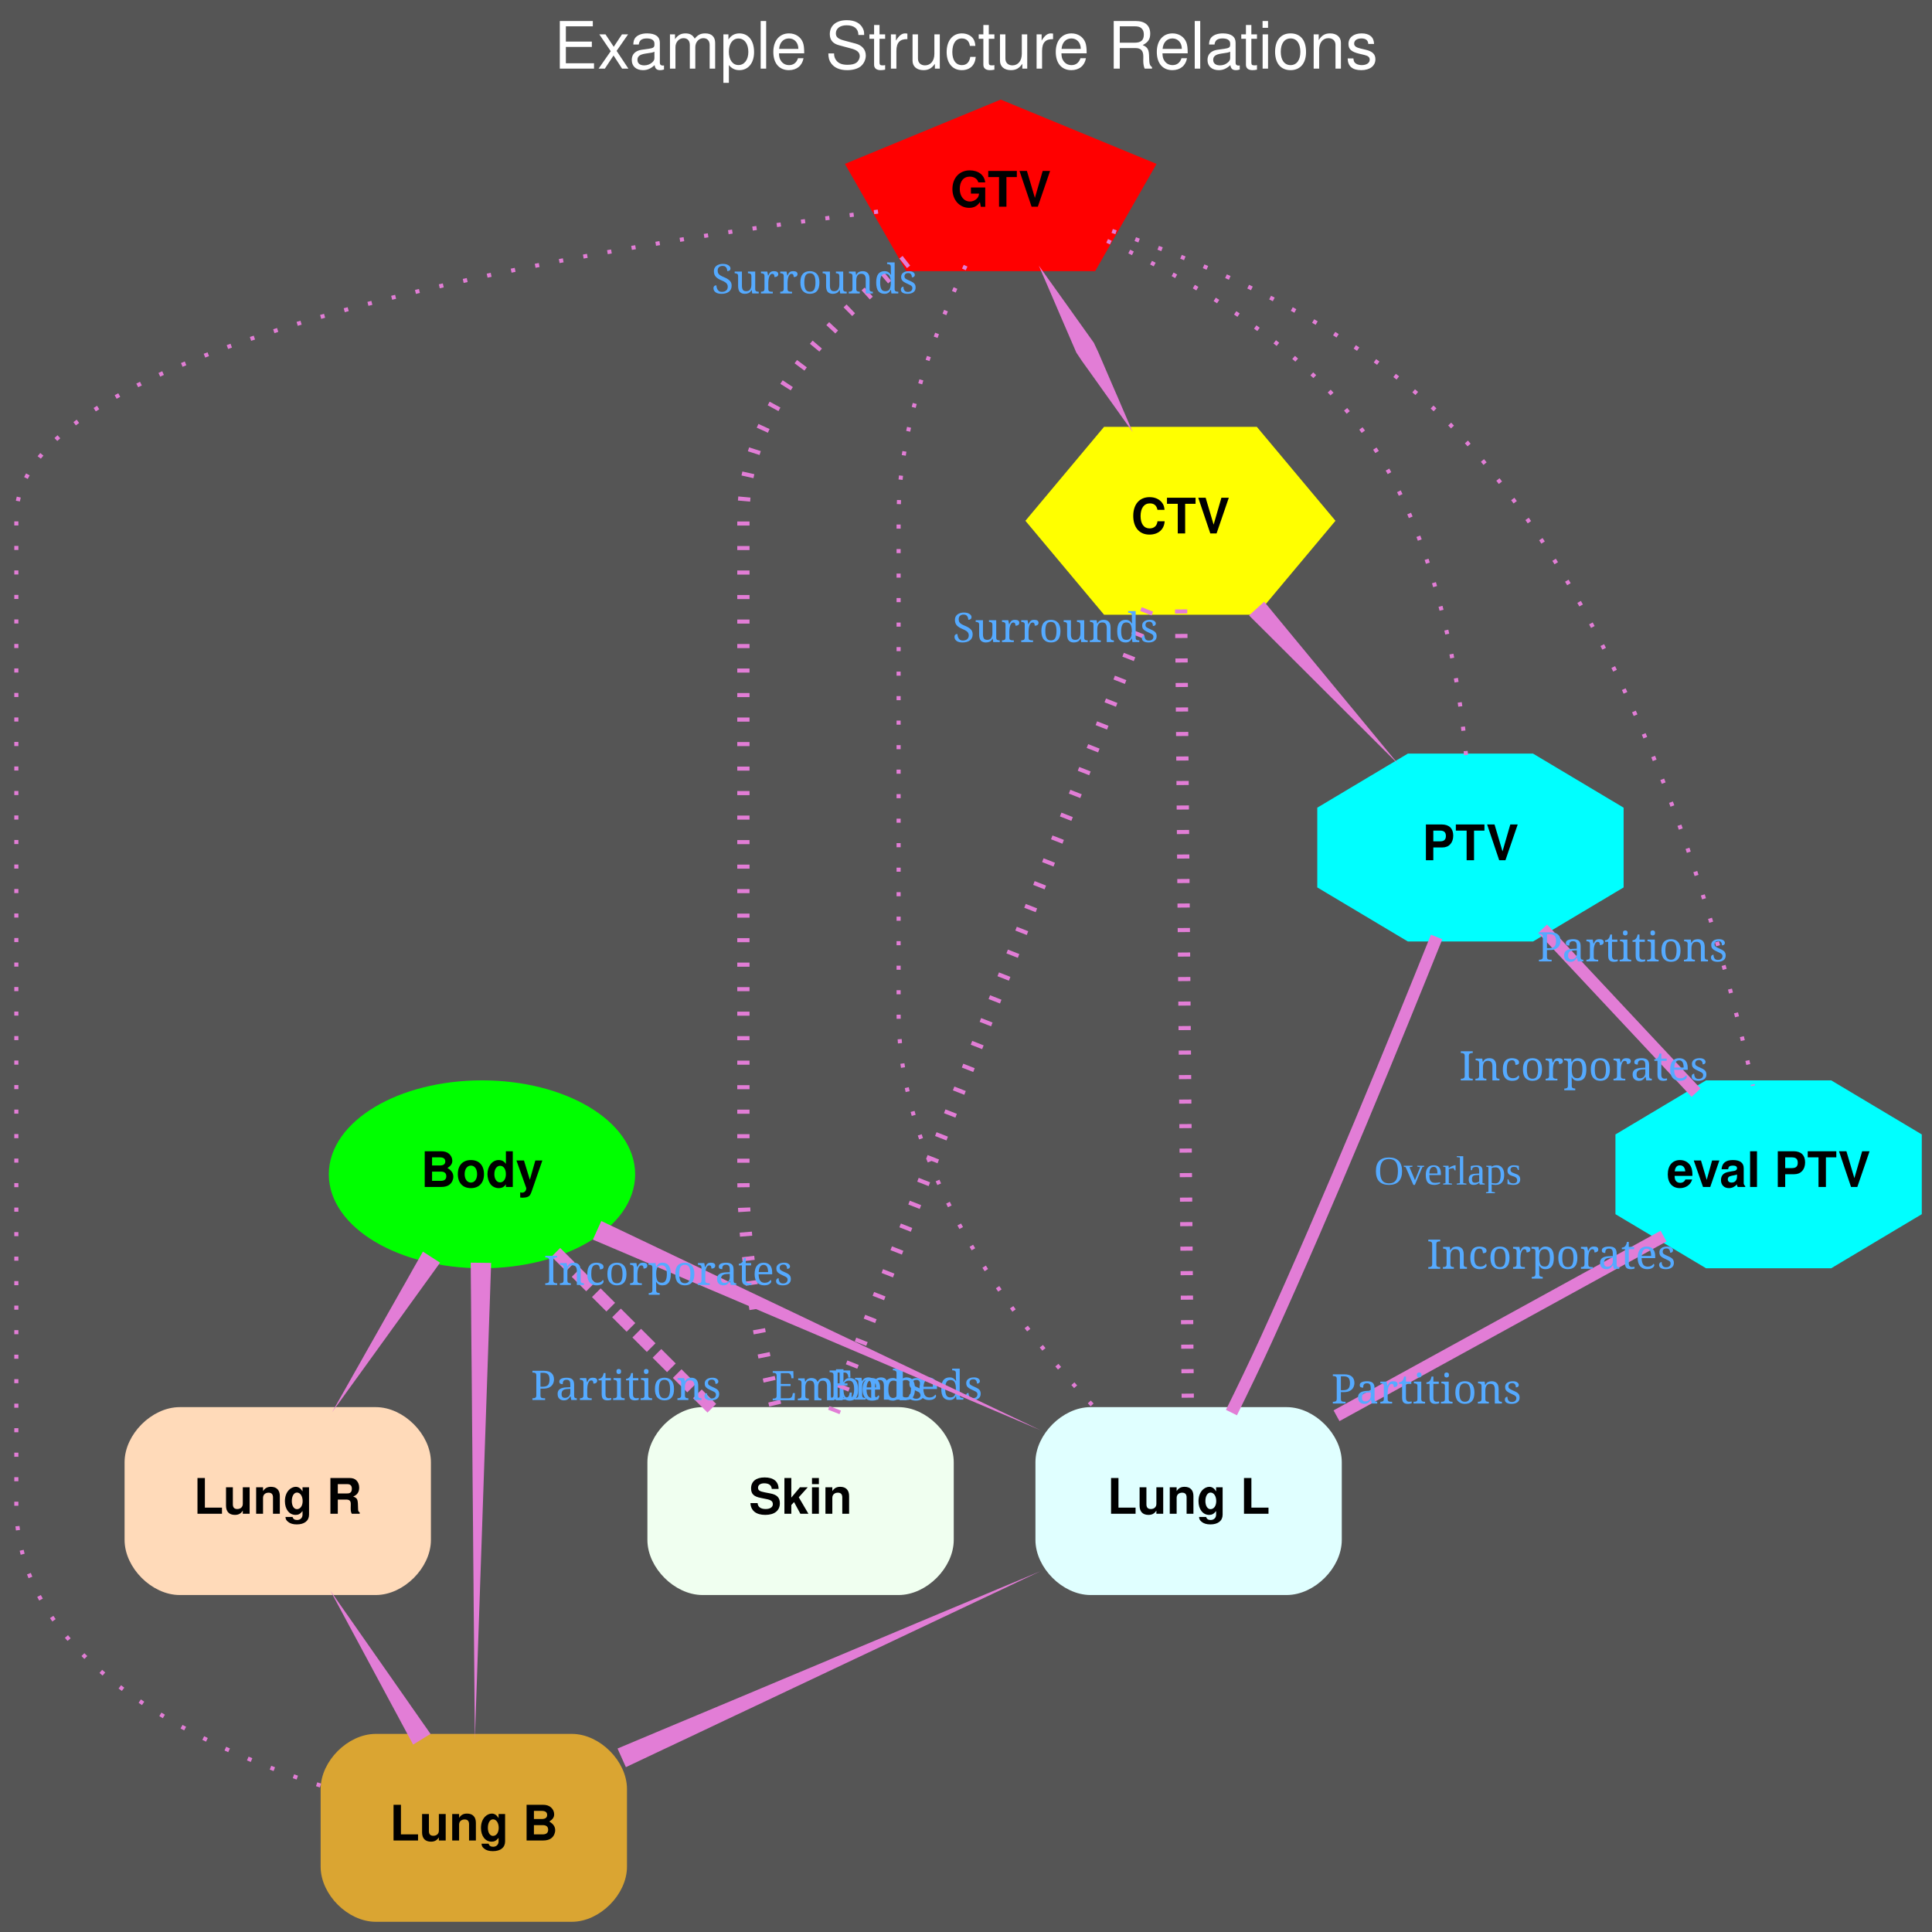
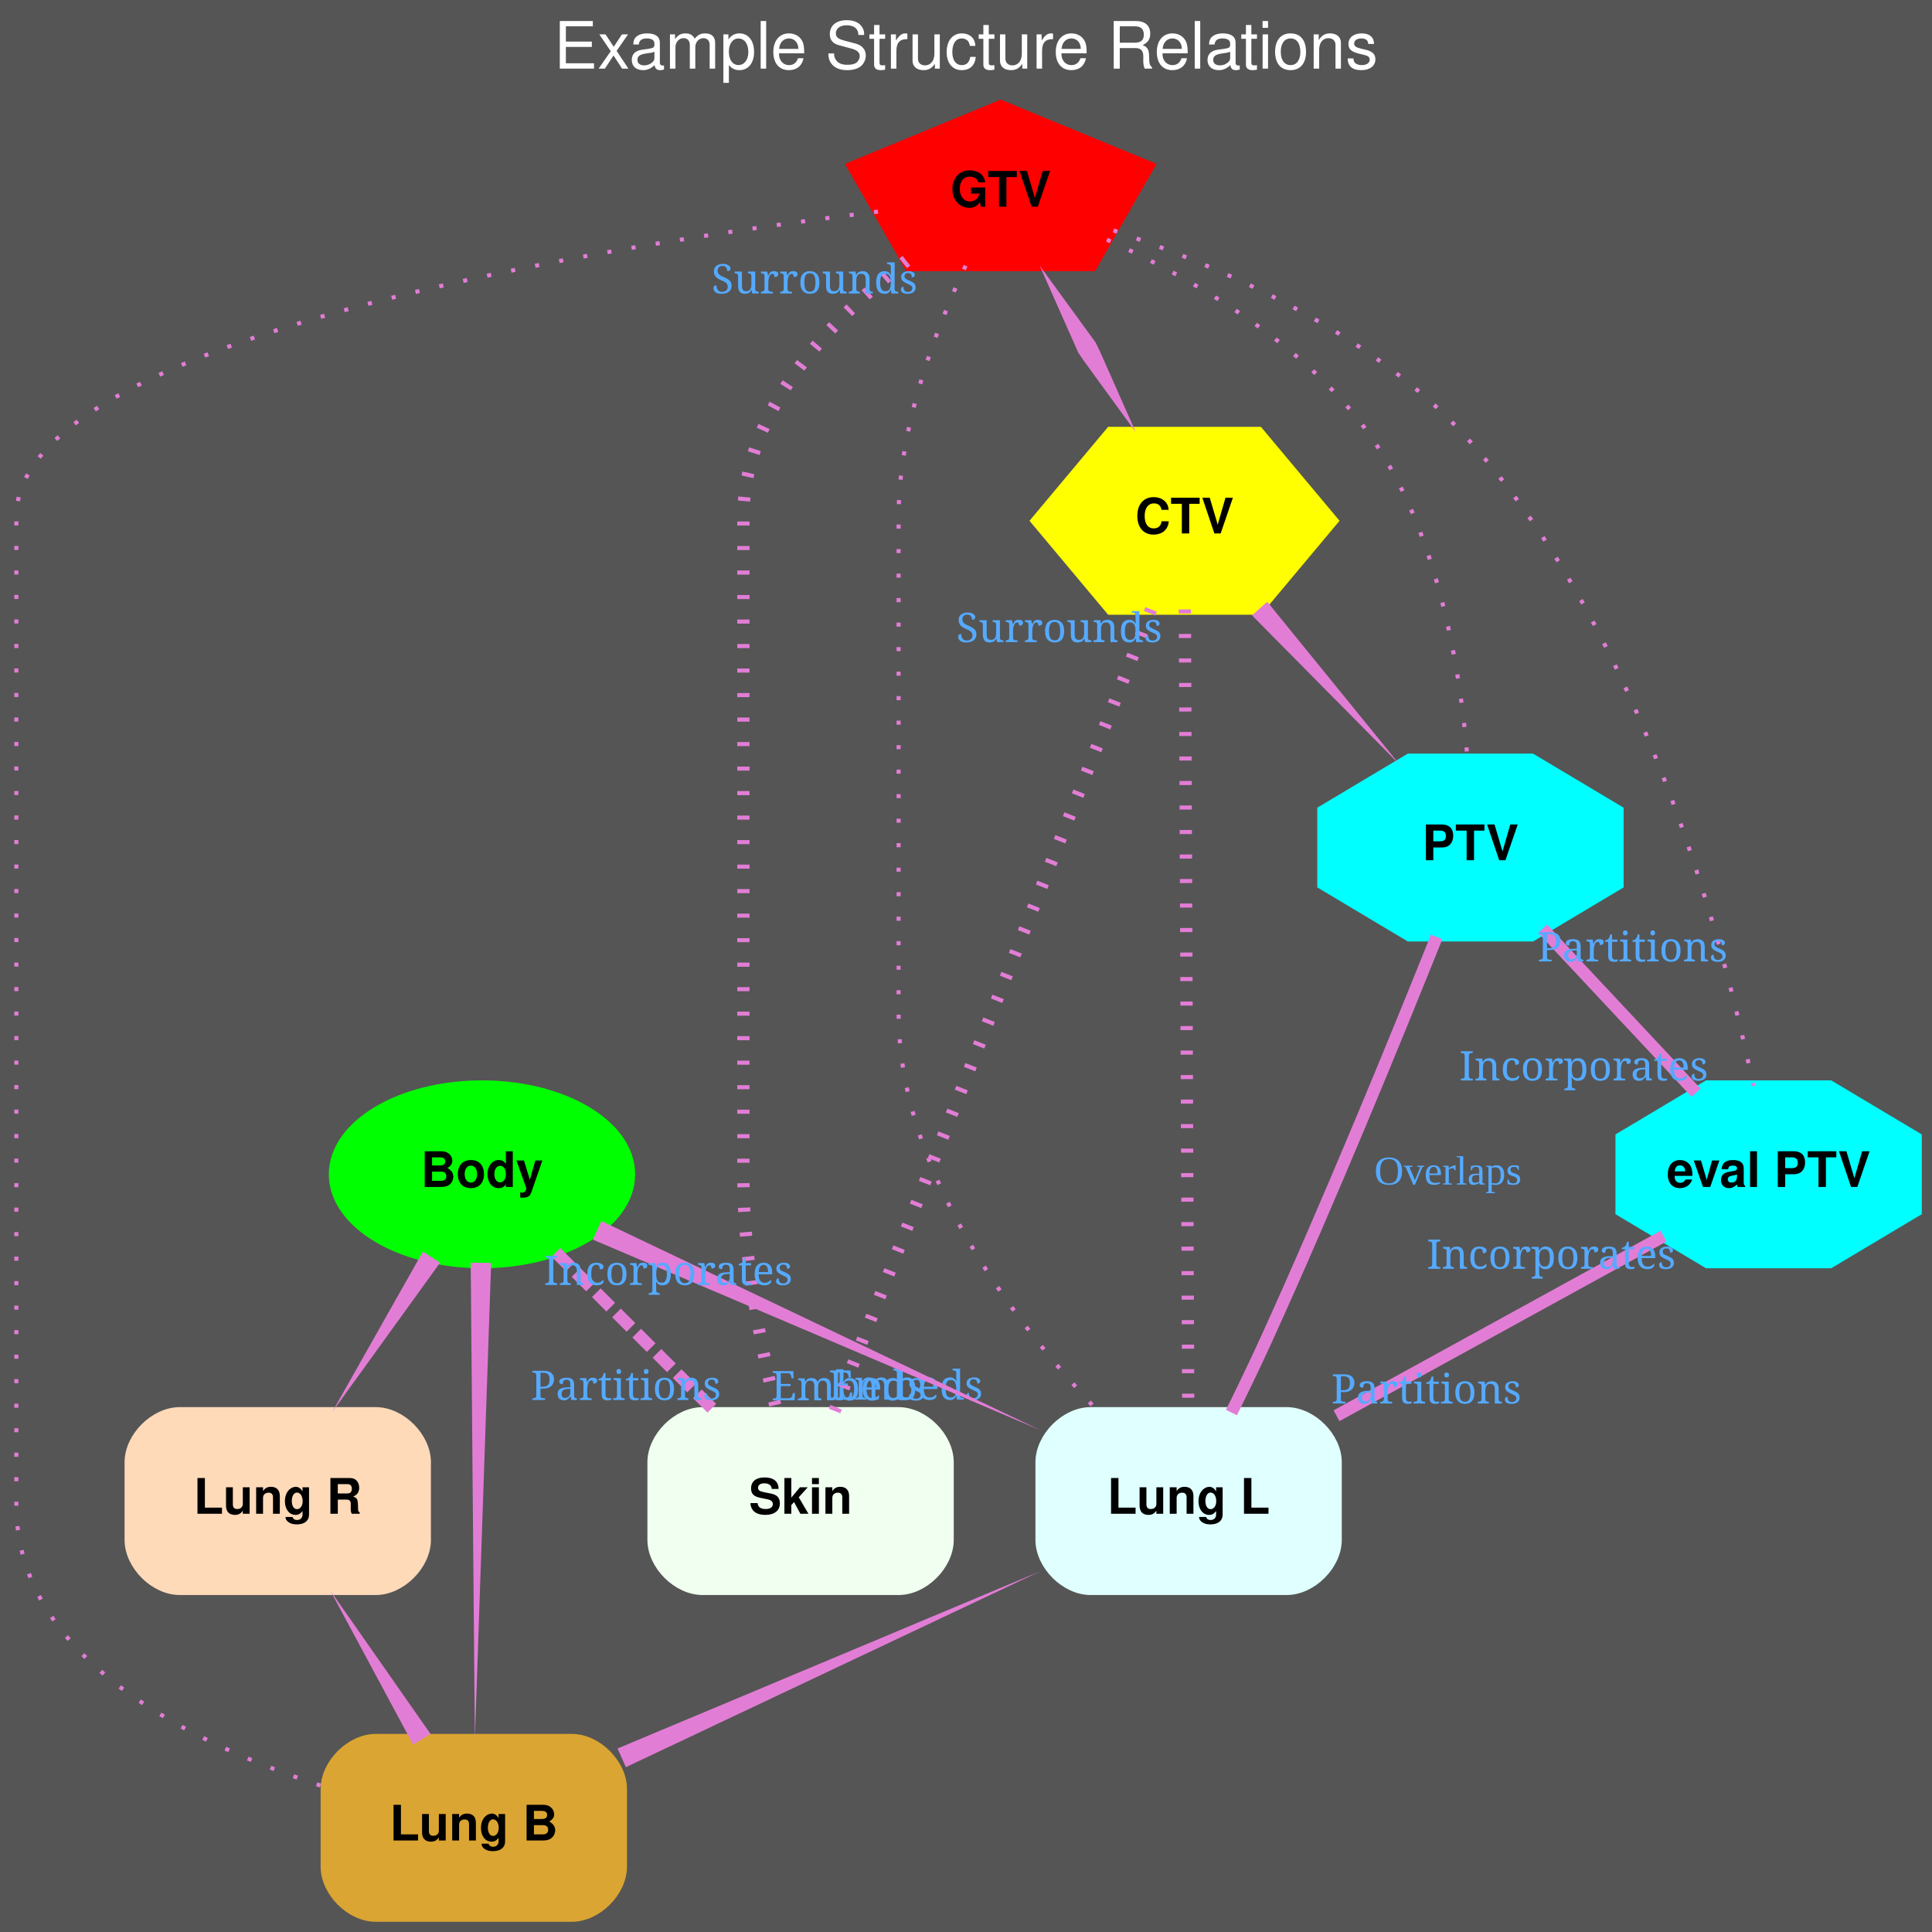
<svg xmlns="http://www.w3.org/2000/svg" xmlns:xlink="http://www.w3.org/1999/xlink" width="473pt" height="473pt" viewBox="0.00 0.00 473.00 473.00">
  <g id="graph0" class="graph" transform="scale(1 1) rotate(0) translate(4 469)">
    <polygon fill="#555555" stroke="transparent" points="-4,4 -4,-469 469,-469 469,4 -4,4" />
    <text text-anchor="middle" x="232.5" y="-452.2" font-family="Helvetica,Arial,sans-serif" font-size="16.00" fill="white">Example Structure Relations</text>
-     <g id="node1" class="node Target">
+     <g id="node1" class="node OAR">
      <g id="a_node1">
+         <a xlink:title="ID: Lung_L&#13;ROI: 26&#13;Name: Left Lung&#13;VolumeType: Organ&#13;DicomType: ORGAN&#13;Code: 7310&#13;Label: Left lung&#13;Scheme: FMA&#13;Volume: 1,776.0&#13;Eq &#13;Sp Diam: 15.0&#13;&#13;Length: 24.2&#13;Range: (5.8, -18.4)">
+           <path fill="#e0ffff" stroke="#e0ffff" stroke-width="3" d="M311,-123C311,-123 263,-123 263,-123 257,-123 251,-117 251,-111 251,-111 251,-92 251,-92 251,-86 257,-80 263,-80 263,-80 311,-80 311,-80 317,-80 323,-86 323,-92 323,-92 323,-111 323,-111 323,-117 317,-123 311,-123" />
+           <text text-anchor="middle" x="287" y="-98.4" font-family="Helvetica,sans-Serif" font-weight="bold" font-size="12.00">Lung L</text>
+         </a>
+       </g>
+     </g>
+     <g id="node3" class="node OAR">
+       <g id="a_node3">
+         <a xlink:title="ID: Lung_B&#13;ROI: 25&#13;Name: Both Lungs&#13;VolumeType: Organ&#13;DicomType: ORGAN&#13;Code: 68877&#13;Label: Pair of lungs&#13;Scheme: FMA&#13;Volume: 4,332.7&#13;&#13;Eq Sp Diam: 20.2&#13;&#13;Length: 25.0&#13;Range: (6.6, -18.4)">
+           <path fill="#daa532" stroke="#daa532" stroke-width="3" d="M136,-43C136,-43 88,-43 88,-43 82,-43 76,-37 76,-31 76,-31 76,-12 76,-12 76,-6 82,0 88,0 88,0 136,0 136,0 142,0 148,-6 148,-12 148,-12 148,-31 148,-31 148,-37 142,-43 136,-43" />
+           <text text-anchor="middle" x="112" y="-18.4" font-family="Helvetica,sans-Serif" font-weight="bold" font-size="12.00">Lung B</text>
+         </a>
+       </g>
+     </g>
+     <g id="edge17" class="edge Contain">
+       <polygon fill="#e27dd6" stroke="transparent" stroke-width="5" points="250.74,-84.34 246.19,-82.19 241.48,-79.96 236.61,-77.66 231.62,-75.3 226.52,-72.89 221.32,-70.43 216.05,-67.94 210.73,-65.42 205.36,-62.89 199.98,-60.35 194.6,-57.8 189.24,-55.27 183.92,-52.75 178.65,-50.26 173.45,-47.81 168.35,-45.39 163.36,-43.03 158.49,-40.74 153.78,-38.51 149.23,-36.36 147.19,-40.92 151.83,-42.87 156.64,-44.89 161.6,-46.97 166.7,-49.1 171.9,-51.28 177.2,-53.5 182.58,-55.76 188.01,-58.04 193.48,-60.33 198.97,-62.63 204.45,-64.93 209.92,-67.22 215.36,-69.5 220.73,-71.76 226.03,-73.98 231.24,-76.16 236.33,-78.3 241.29,-80.38 246.1,-82.39 250.74,-84.34 250.74,-84.34" />
+     </g>
+     <g id="node2" class="node OAR">
+       <g id="a_node2">
+         <a xlink:title="ID: Lung_R&#13;ROI: 27&#13;Name: Right Lung&#13;VolumeType: Organ&#13;DicomType: ORGAN&#13;Code: 7309&#13;Label: Right lung&#13;Scheme: FMA&#13;Volume: 2,556.7&#13;&#13;Eq Sp Diam: 17.0&#13;&#13;Length: 23.8&#13;Range: (6.6, -17.2)">
+           <path fill="#ffdab9" stroke="#ffdab9" stroke-width="3" d="M88,-123C88,-123 40,-123 40,-123 34,-123 28,-117 28,-111 28,-111 28,-92 28,-92 28,-86 34,-80 40,-80 40,-80 88,-80 88,-80 94,-80 100,-86 100,-92 100,-92 100,-111 100,-111 100,-117 94,-123 88,-123" />
+           <text text-anchor="middle" x="64" y="-98.4" font-family="Helvetica,sans-Serif" font-weight="bold" font-size="12.00">Lung R</text>
+         </a>
+       </g>
+     </g>
+     <g id="edge18" class="edge Contain">
+       <polygon fill="#e27dd6" stroke="transparent" stroke-width="5" points="76.86,-79.6 78.02,-77.95 79.19,-76.26 80.39,-74.55 81.61,-72.81 82.84,-71.05 84.08,-69.27 85.34,-67.47 86.6,-65.67 87.87,-63.85 89.14,-62.04 90.41,-60.22 91.68,-58.41 92.94,-56.6 94.19,-54.81 95.44,-53.03 96.66,-51.27 97.88,-49.53 99.07,-47.82 100.25,-46.15 101.4,-44.5 97.14,-41.88 96.19,-43.65 95.22,-45.45 94.23,-47.29 93.23,-49.16 92.21,-51.05 91.18,-52.96 90.15,-54.88 89.11,-56.82 88.06,-58.77 87.01,-60.73 85.96,-62.68 84.91,-64.63 83.87,-66.57 82.83,-68.5 81.8,-70.41 80.78,-72.31 79.78,-74.17 78.79,-76.02 77.82,-77.82 76.86,-79.6 76.86,-79.6" />
+     </g>
+     <g id="node4" class="node OAR">
+       <g id="a_node4">
+         <a xlink:title="ID: Skin&#13;&#13;Name: Skin&#13;VolumeType: Organ&#13;DicomType: Organ&#13;Code: 7163&#13;Label: Skin&#13;Scheme: FMA&#13;Volume: 1,072.3&#13;&#13;&#13;Length: 33.8&#13;Range: (&#13;10.6, -23.2)">
+           <path fill="#f0fff0" stroke="#f0fff0" stroke-width="3" d="M216,-123C216,-123 168,-123 168,-123 162,-123 156,-117 156,-111 156,-111 156,-92 156,-92 156,-86 162,-80 168,-80 168,-80 216,-80 216,-80 222,-80 228,-86 228,-92 228,-92 228,-111 228,-111 228,-117 222,-123 216,-123" />
+           <text text-anchor="middle" x="192" y="-98.4" font-family="Helvetica,sans-Serif" font-weight="bold" font-size="12.00">Skin</text>
+         </a>
+       </g>
+     </g>
+     <g id="node5" class="node Target">
+       <g id="a_node5">
        <a xlink:title="ID: GTV&#13;ROI: 38&#13;&#13;VolumeType: GTV&#13;DicomType: GTV&#13;Code: GTVp&#13;Label: Primary Gross Tumor Volume&#13;Scheme: 99VMS_STRUCTCODE&#13;Volume: 8.0&#13;&#13;Eq Sp Diam: 2.5&#13;Length: 2.6&#13;Range: (-0.4, -3.0)">
          <polygon fill="#ff0000" stroke="#ff0000" stroke-width="3" points="277,-428.14 241,-443 205,-428.14 218.75,-404.11 263.25,-404.11 277,-428.14" />
          <text text-anchor="middle" x="241" y="-418.4" font-family="Helvetica,sans-Serif" font-weight="bold" font-size="12.00">GTV</text>
        </a>
      </g>
    </g>
-     <g id="node2" class="node Target">
-       <g id="a_node2">
+     <g id="edge8" class="edge Contain">
+       <path fill="none" stroke="#e27dd6" stroke-dasharray="1,5" d="M232.4,-403.95C225.16,-388.49 216,-364.54 216,-342.5 216,-342.5 216,-342.5 216,-221 216,-182.39 244.08,-145.47 264.92,-123.39" />
+     </g>
+     <g id="edge9" class="edge Contain">
+       <path fill="none" stroke="#e27dd6" stroke-dasharray="1,5" d="M210.96,-417.19C146.36,-409.23 0,-386.37 0,-342.5 0,-342.5 0,-342.5 0,-100.5 0,-62.83 43.2,-41.86 75.95,-31.38" />
+     </g>
+     <g id="edge10" class="edge Island">
+       <path fill="none" stroke="#e27dd6" stroke-width="3" stroke-dasharray="1,5" d="M217.9,-405.16C199.92,-391.2 178,-368.78 178,-342.5 178,-342.5 178,-342.5 178,-180.5 178,-160.83 182.37,-138.79 186.22,-123.18" />
+       <text text-anchor="middle" x="203.72" y="-126.18" font-family="Cambria" font-size="10.00" fill="#55aaff">Embeds</text>
+       <text text-anchor="middle" x="195.4" y="-397.16" font-family="Cambria" font-size="10.00" fill="#55aaff">Surrounds</text>
+     </g>
+     <g id="node6" class="node Target">
+       <g id="a_node6">
        <a xlink:title="ID: CTV&#13;ROI: 24&#13;Name: Internal Target Volume&#13;VolumeType: CTV&#13;DicomType: CTV&#13;Code: ITV&#13;Label: Internal Target Volume&#13;Scheme: 99VMS_&#13;STRUCTCODE&#13;Volume: 34.4&#13;Eq Sp Diam: 4.0&#13;&#13;Length: 3.6&#13;Range: (0.0, -3.6)">
-           <polygon fill="#ffff00" stroke="#ffff00" stroke-width="3" points="321,-341.5 303,-363 267,-363 249,-341.5 267,-320 303,-320 321,-341.5" />
-           <text text-anchor="middle" x="285" y="-338.4" font-family="Helvetica,sans-Serif" font-weight="bold" font-size="12.00">CTV</text>
+           <polygon fill="#ffff00" stroke="#ffff00" stroke-width="3" points="322,-341.5 304,-363 268,-363 250,-341.5 268,-320 304,-320 322,-341.5" />
+           <text text-anchor="middle" x="286" y="-338.4" font-family="Helvetica,sans-Serif" font-weight="bold" font-size="12.00">CTV</text>
        </a>
      </g>
    </g>
    <g id="edge5" class="edge Equals">
-       <polygon fill="#e27dd6" stroke="transparent" stroke-width="5" points="250.33,-403.96 251.55,-402.25 252.8,-400.49 254.1,-398.68 255.42,-396.83 256.77,-394.94 258.14,-393.02 259.53,-391.07 260.94,-389.09 262.36,-387.1 263.79,-385.1 264.84,-382.88 265.82,-380.61 266.79,-378.35 267.76,-376.1 268.72,-373.87 269.68,-371.67 270.61,-369.49 271.54,-367.34 272.44,-365.24 273.33,-363.19 273.33,-363.19 272.03,-365.01 270.7,-366.87 269.35,-368.77 267.97,-370.7 266.57,-372.66 265.16,-374.64 263.74,-376.63 262.31,-378.63 260.87,-380.64 259.51,-382.68 258.53,-384.94 257.56,-387.19 256.6,-389.41 255.65,-391.61 254.72,-393.78 253.8,-395.92 252.9,-398.01 252.02,-400.05 251.16,-402.03 250.33,-403.96 250.33,-403.96" />
+       <polygon fill="#e27dd6" stroke="transparent" stroke-width="5" points="250.54,-403.96 251.78,-402.26 253.06,-400.5 254.38,-398.69 255.72,-396.84 257.1,-394.95 258.5,-393.03 259.92,-391.08 261.35,-389.11 262.8,-387.12 264.25,-385.12 265.32,-382.9 266.33,-380.63 267.33,-378.37 268.33,-376.12 269.32,-373.88 270.3,-371.67 271.27,-369.49 272.22,-367.35 273.15,-365.25 274.06,-363.19 274.06,-363.19 272.74,-365.01 271.38,-366.87 270,-368.77 268.6,-370.69 267.18,-372.65 265.74,-374.62 264.29,-376.61 262.84,-378.62 261.38,-380.62 259.99,-382.66 258.99,-384.92 257.99,-387.17 257,-389.4 256.02,-391.6 255.06,-393.77 254.11,-395.91 253.18,-398 252.28,-400.04 251.4,-402.03 250.54,-403.96 250.54,-403.96" />
    </g>
-     <g id="node3" class="node Target">
-       <g id="a_node3">
+     <g id="node7" class="node Target">
+       <g id="a_node7">
        <a xlink:title="ID: PTV&#13;ROI: 30&#13;Name: PTV defined by Radiation Oncologist&#13;VolumeType: PTV&#13;DicomType: PTV&#13;Code: PTVp&#13;Label: Primary Planning Target &#13;Volume&#13;Scheme: 99VMS_STRUCTCODE&#13;Volume: 74.6&#13;Eq Sp Diam: 5.2&#13;&#13;Length: 4.6&#13;Range: (0.6, -4.0)">
          <polygon fill="#00ffff" stroke="#00ffff" stroke-width="3" points="392,-252.59 392,-270.41 370.91,-283 341.09,-283 320,-270.41 320,-252.59 341.09,-240 370.91,-240 392,-252.59" />
          <text text-anchor="middle" x="356" y="-258.4" font-family="Helvetica,sans-Serif" font-weight="bold" font-size="12.00">PTV</text>
        </a>
      </g>
    </g>
    <g id="edge6" class="edge Contain">
-       <path fill="none" stroke="#e27dd6" stroke-dasharray="1,5" d="M267.06,-410.03C287.18,-400.63 314.17,-384.93 330,-363 347.19,-339.18 353.03,-304.95 355.01,-283.22" />
+       <path fill="none" stroke="#e27dd6" stroke-dasharray="1,5" d="M266.99,-410.33C287.41,-401.02 314.99,-385.29 331,-363 348.1,-339.2 353.56,-304.96 355.27,-283.23" />
    </g>
-     <g id="node4" class="node Target">
-       <g id="a_node4">
+     <g id="node8" class="node Target">
+       <g id="a_node8">
        <a xlink:title="ID: eval_PTV&#13;ROI: 41&#13;Name: PTV High Risk for dvh&#13;VolumeType: PTV&#13;DicomType: PTV&#13;Code: PTVp&#13;Label: Primary Planning Target Volume&#13;&#13;Scheme: 99VMS_STRUCTCODE&#13;Volume: 630.6&#13;Eq Sp Diam: 10.6&#13;&#13;Length: 9.8&#13;Range: (1.4, -8.4)">
          <polygon fill="#00ffff" stroke="#00ffff" stroke-width="3" points="465,-172.59 465,-190.41 443.91,-203 414.09,-203 393,-190.41 393,-172.59 414.09,-160 443.91,-160 465,-172.59" />
          <text text-anchor="middle" x="429" y="-178.4" font-family="Helvetica,sans-Serif" font-weight="bold" font-size="12.00">eval PTV</text>
        </a>
      </g>
    </g>
    <g id="edge7" class="edge Contain">
-       <path fill="none" stroke="#e27dd6" stroke-dasharray="1,5" d="M268.29,-412.46C293.27,-403.86 329.78,-387.97 353,-363 396.87,-315.81 417.44,-239.58 425.16,-203.16" />
+       <path fill="none" stroke="#e27dd6" stroke-dasharray="1,5" d="M268.61,-412.59C293.86,-404.08 330.74,-388.26 354,-363 397.57,-315.7 417.73,-239.52 425.27,-203.14" />
    </g>
-     <g id="node6" class="node OAR">
-       <g id="a_node6">
-         <a xlink:title="ID: Lung_L&#13;ROI: 26&#13;Name: Left Lung&#13;VolumeType: Organ&#13;DicomType: ORGAN&#13;Code: 7310&#13;Label: Left lung&#13;Scheme: FMA&#13;Volume: 1,776.0&#13;Eq &#13;Sp Diam: 15.0&#13;&#13;Length: 24.2&#13;Range: (5.8, -18.4)">
-           <path fill="#e0ffff" stroke="#e0ffff" stroke-width="3" d="M311,-123C311,-123 263,-123 263,-123 257,-123 251,-117 251,-111 251,-111 251,-92 251,-92 251,-86 257,-80 263,-80 263,-80 311,-80 311,-80 317,-80 323,-86 323,-92 323,-92 323,-111 323,-111 323,-117 317,-123 311,-123" />
-           <text text-anchor="middle" x="287" y="-98.4" font-family="Helvetica,sans-Serif" font-weight="bold" font-size="12.00">Lung L</text>
-         </a>
-       </g>
+     <g id="edge12" class="edge Contain">
+       <path fill="none" stroke="#e27dd6" stroke-width="3" stroke-dasharray="1,5" d="M286.09,-319.8C286.28,-274.78 286.72,-168.45 286.91,-123.33" />
    </g>
-     <g id="edge8" class="edge Contain">
-       <path fill="none" stroke="#e27dd6" stroke-dasharray="1,5" d="M232.4,-403.95C225.16,-388.49 216,-364.54 216,-342.5 216,-342.5 216,-342.5 216,-221 216,-182.39 244.08,-145.47 264.92,-123.39" />
-     </g>
-     <g id="node8" class="node OAR">
-       <g id="a_node8">
-         <a xlink:title="ID: Lung_B&#13;ROI: 25&#13;Name: Both Lungs&#13;VolumeType: Organ&#13;DicomType: ORGAN&#13;Code: 68877&#13;Label: Pair of lungs&#13;Scheme: FMA&#13;Volume: 4,332.7&#13;&#13;Eq Sp Diam: 20.2&#13;&#13;Length: 25.0&#13;Range: (6.6, -18.4)">
-           <path fill="#daa532" stroke="#daa532" stroke-width="3" d="M136,-43C136,-43 88,-43 88,-43 82,-43 76,-37 76,-31 76,-31 76,-12 76,-12 76,-6 82,0 88,0 88,0 136,0 136,0 142,0 148,-6 148,-12 148,-12 148,-31 148,-31 148,-37 142,-43 136,-43" />
-           <text text-anchor="middle" x="112" y="-18.4" font-family="Helvetica,sans-Serif" font-weight="bold" font-size="12.00">Lung B</text>
-         </a>
-       </g>
-     </g>
-     <g id="edge9" class="edge Contain">
-       <path fill="none" stroke="#e27dd6" stroke-dasharray="1,5" d="M210.96,-417.19C146.36,-409.23 0,-386.37 0,-342.5 0,-342.5 0,-342.5 0,-100.5 0,-62.83 43.2,-41.86 75.95,-31.38" />
-     </g>
-     <g id="node9" class="node OAR">
-       <g id="a_node9">
-         <a xlink:title="ID: Skin&#13;&#13;Name: Skin&#13;VolumeType: Organ&#13;DicomType: Organ&#13;Code: 7163&#13;Label: Skin&#13;Scheme: FMA&#13;Volume: 1,072.3&#13;&#13;&#13;Length: 33.8&#13;Range: (&#13;10.6, -23.2)">
-           <path fill="#f0fff0" stroke="#f0fff0" stroke-width="3" d="M216,-123C216,-123 168,-123 168,-123 162,-123 156,-117 156,-111 156,-111 156,-92 156,-92 156,-86 162,-80 168,-80 168,-80 216,-80 216,-80 222,-80 228,-86 228,-92 228,-92 228,-111 228,-111 228,-117 222,-123 216,-123" />
-           <text text-anchor="middle" x="192" y="-98.4" font-family="Helvetica,sans-Serif" font-weight="bold" font-size="12.00">Skin</text>
-         </a>
-       </g>
-     </g>
-     <g id="edge10" class="edge Island">
-       <path fill="none" stroke="#e27dd6" stroke-width="3" stroke-dasharray="1,5" d="M217.9,-405.16C199.92,-391.2 178,-368.78 178,-342.5 178,-342.5 178,-342.5 178,-180.5 178,-160.83 182.37,-138.79 186.22,-123.18" />
-       <text text-anchor="middle" x="203.72" y="-126.18" font-family="Cambria" font-size="10.00" fill="#55aaff">Embeds</text>
-       <text text-anchor="middle" x="195.4" y="-397.16" font-family="Cambria" font-size="10.00" fill="#55aaff">Surrounds</text>
+     <g id="edge13" class="edge Island">
+       <path fill="none" stroke="#e27dd6" stroke-width="3" stroke-dasharray="1,5" d="M277.82,-319.8C260.04,-274.78 218.05,-168.45 200.23,-123.33" />
+       <text text-anchor="middle" x="217.73" y="-126.33" font-family="Cambria" font-size="10.00" fill="#55aaff">Embeds</text>
+       <text text-anchor="middle" x="255.32" y="-311.8" font-family="Cambria" font-size="10.00" fill="#55aaff">Surrounds</text>
    </g>
    <g id="edge11" class="edge Contain">
-       <polygon fill="#e27dd6" stroke="transparent" stroke-width="5" points="305.5,-321.69 307.05,-319.82 308.63,-317.9 310.24,-315.95 311.88,-313.96 313.54,-311.95 315.22,-309.92 316.91,-307.87 318.62,-305.8 320.33,-303.73 322.04,-301.65 323.75,-299.58 325.46,-297.51 327.16,-295.46 328.84,-293.42 330.51,-291.4 332.16,-289.4 333.78,-287.44 335.37,-285.51 336.93,-283.62 338.45,-281.78 338.45,-281.78 336.76,-283.47 335.02,-285.2 333.25,-286.96 331.45,-288.76 329.62,-290.59 327.76,-292.44 325.89,-294.3 324,-296.19 322.1,-298.08 320.2,-299.98 318.3,-301.88 316.39,-303.78 314.5,-305.67 312.61,-307.55 310.75,-309.41 308.9,-311.25 307.08,-313.07 305.28,-314.86 303.52,-316.61 301.8,-318.33 305.5,-321.69" />
+       <polygon fill="#e27dd6" stroke="transparent" stroke-width="5" points="306.25,-321.68 307.77,-319.81 309.33,-317.89 310.92,-315.94 312.53,-313.95 314.17,-311.94 315.82,-309.91 317.49,-307.86 319.17,-305.79 320.85,-303.72 322.54,-301.65 324.22,-299.57 325.9,-297.51 327.58,-295.45 329.23,-293.41 330.88,-291.39 332.5,-289.4 334.09,-287.44 335.66,-285.51 337.19,-283.62 338.69,-281.78 338.69,-281.78 337.02,-283.47 335.31,-285.2 333.56,-286.96 331.78,-288.76 329.98,-290.59 328.15,-292.44 326.3,-294.31 324.44,-296.19 322.56,-298.09 320.68,-299.98 318.8,-301.89 316.93,-303.78 315.06,-305.68 313.2,-307.55 311.35,-309.42 309.53,-311.26 307.73,-313.08 305.96,-314.87 304.23,-316.62 302.53,-318.34 306.25,-321.68" />
    </g>
-     <g id="edge12" class="edge Contain">
-       <path fill="none" stroke="#e27dd6" stroke-width="3" stroke-dasharray="1,5" d="M285.17,-319.8C285.55,-274.78 286.45,-168.45 286.82,-123.33" />
-     </g>
-     <g id="edge13" class="edge Island">
-       <path fill="none" stroke="#e27dd6" stroke-width="3" stroke-dasharray="1,5" d="M276.91,-319.8C259.32,-274.78 217.77,-168.45 200.14,-123.33" />
-       <text text-anchor="middle" x="217.64" y="-126.33" font-family="Cambria" font-size="10.00" fill="#55aaff">Embeds</text>
-       <text text-anchor="middle" x="254.41" y="-311.8" font-family="Cambria" font-size="10.00" fill="#55aaff">Surrounds</text>
+     <g id="edge15" class="edge">
+       <path fill="none" stroke="#e27dd6" stroke-width="3" d="M347.72,-239.61C338.1,-215.62 321.57,-175.18 306,-141 303.34,-135.17 300.33,-128.91 297.49,-123.17" />
+       <text text-anchor="middle" x="350.5" y="-179" font-family="Times New Roman,serif" font-size="10.00" fill="#55aaff">Overlaps</text>
    </g>
    <g id="edge14" class="edge Group">
      <path fill="none" stroke="#e27dd6" stroke-width="3" d="M373.67,-241.62C385.06,-229.45 399.83,-213.67 411.24,-201.48" />
      <text text-anchor="middle" x="383.74" y="-204.48" font-family="Cambria" font-size="10.00" fill="#55aaff">Incorporates</text>
      <text text-anchor="middle" x="395.67" y="-233.62" font-family="Cambria" font-size="10.00" fill="#55aaff">Partitions</text>
    </g>
-     <g id="edge15" class="edge">
-       <path fill="none" stroke="#e27dd6" stroke-width="3" d="M347.72,-239.61C338.1,-215.62 321.57,-175.18 306,-141 303.34,-135.17 300.33,-128.91 297.49,-123.17" />
-       <text text-anchor="middle" x="350.5" y="-179" font-family="Times New Roman,serif" font-size="10.00" fill="#55aaff">Overlaps</text>
-     </g>
    <g id="edge16" class="edge Group">
      <path fill="none" stroke="#e27dd6" stroke-width="3" d="M403.28,-166.37C380.91,-154.08 348.23,-136.13 323.21,-122.39" />
      <text text-anchor="middle" x="345.21" y="-125.39" font-family="Cambria" font-size="10.00" fill="#55aaff">Partitions</text>
      <text text-anchor="middle" x="375.78" y="-158.37" font-family="Cambria" font-size="10.00" fill="#55aaff">Incorporates</text>
    </g>
-     <g id="node5" class="node External">
-       <g id="a_node5">
+     <g id="node9" class="node External">
+       <g id="a_node9">
        <a xlink:title="ID: Body&#13;ROI: 1&#13;&#13;VolumeType: BODY&#13;DicomType: EXTERNAL&#13;Code: BODY&#13;Label: Body&#13;Scheme: 99VMS_STRUCTCODE&#13;Volume: 28,951.6&#13;Eq Sp Diam: &#13;38.1&#13;Radius: 16.5&#13;Length: 33.8&#13;Range: (10.6, -23.2)">
          <ellipse fill="#00ff00" stroke="#00ff00" stroke-width="3" cx="114" cy="-181.5" rx="36" ry="21.5" />
          <text text-anchor="middle" x="114" y="-178.4" font-family="Helvetica,sans-Serif" font-weight="bold" font-size="12.00">Body</text>
        </a>
      </g>
    </g>
    <g id="edge1" class="edge Contain">
      <polygon fill="#e27dd6" stroke="transparent" stroke-width="5" points="143.21,-170.07 147.73,-167.92 152.48,-165.66 157.43,-163.3 162.57,-160.85 167.87,-158.33 173.3,-155.74 178.85,-153.09 184.49,-150.41 190.2,-147.69 195.94,-144.95 201.71,-142.2 207.48,-139.46 213.22,-136.72 218.91,-134.01 224.53,-131.33 230.05,-128.7 235.45,-126.13 240.71,-123.62 245.81,-121.2 250.71,-118.86 250.71,-118.86 245.71,-120.99 240.52,-123.2 235.16,-125.48 229.66,-127.83 224.03,-130.22 218.3,-132.66 212.5,-135.13 206.65,-137.62 200.78,-140.12 194.9,-142.63 189.04,-145.12 183.22,-147.6 177.48,-150.05 171.82,-152.46 166.28,-154.81 160.88,-157.11 155.65,-159.34 150.6,-161.49 145.76,-163.55 141.15,-165.51 143.21,-170.07" />
-     </g>
-     <g id="node7" class="node OAR">
-       <g id="a_node7">
-         <a xlink:title="ID: Lung_R&#13;ROI: 27&#13;Name: Right Lung&#13;VolumeType: Organ&#13;DicomType: ORGAN&#13;Code: 7309&#13;Label: Right lung&#13;Scheme: FMA&#13;Volume: 2,556.7&#13;&#13;Eq Sp Diam: 17.0&#13;&#13;Length: 23.8&#13;Range: (6.6, -17.2)">
-           <path fill="#ffdab9" stroke="#ffdab9" stroke-width="3" d="M88,-123C88,-123 40,-123 40,-123 34,-123 28,-117 28,-111 28,-111 28,-92 28,-92 28,-86 34,-80 40,-80 40,-80 88,-80 88,-80 94,-80 100,-86 100,-92 100,-92 100,-111 100,-111 100,-117 94,-123 88,-123" />
-           <text text-anchor="middle" x="64" y="-98.4" font-family="Helvetica,sans-Serif" font-weight="bold" font-size="12.00">Lung R</text>
-         </a>
-       </g>
    </g>
    <g id="edge2" class="edge Contain">
      <polygon fill="#e27dd6" stroke="transparent" stroke-width="5" points="103.74,-159.87 102.52,-158.18 101.27,-156.44 99.99,-154.67 98.69,-152.87 97.37,-151.04 96.03,-149.19 94.68,-147.31 93.32,-145.43 91.94,-143.53 90.57,-141.62 89.19,-139.72 87.82,-137.81 86.45,-135.92 85.09,-134.03 83.74,-132.16 82.4,-130.31 81.08,-128.49 79.79,-126.69 78.51,-124.93 77.27,-123.2 77.27,-123.2 78.32,-125.05 79.39,-126.95 80.48,-128.87 81.59,-130.83 82.71,-132.82 83.85,-134.83 84.99,-136.85 86.14,-138.89 87.3,-140.93 88.46,-142.98 89.61,-145.02 90.76,-147.06 91.91,-149.09 93.05,-151.1 94.17,-153.09 95.29,-155.05 96.38,-156.99 97.45,-158.89 98.51,-160.75 99.54,-162.57 103.74,-159.87" />
    </g>
    <g id="edge3" class="edge Contain">
      <polygon fill="#e27dd6" stroke="transparent" stroke-width="5" points="116.24,-159.81 116.08,-155.08 115.91,-150 115.72,-144.62 115.53,-138.96 115.33,-133.07 115.12,-126.98 114.91,-120.75 114.69,-114.39 114.47,-107.96 114.25,-101.49 114.03,-95.01 113.81,-88.58 113.59,-82.23 113.38,-75.99 113.17,-69.9 112.97,-64.01 112.78,-58.35 112.59,-52.97 112.42,-47.89 112.26,-43.16 112.26,-43.16 112.22,-47.89 112.17,-52.97 112.13,-58.36 112.08,-64.02 112.03,-69.92 111.97,-76 111.92,-82.25 111.86,-88.61 111.81,-95.04 111.75,-101.52 111.69,-107.99 111.64,-114.43 111.58,-120.79 111.53,-127.03 111.48,-133.12 111.42,-139.01 111.37,-144.67 111.33,-150.06 111.28,-155.14 111.24,-159.87 116.24,-159.81" />
    </g>
    <g id="edge4" class="edge Cut-out">
      <path fill="none" stroke="#e27dd6" stroke-width="3" stroke-dasharray="5,2" d="M132.09,-162.41C143.79,-150.71 159.06,-135.44 171.25,-123.25" />
      <text text-anchor="middle" x="149.25" y="-126.25" font-family="Cambria" font-size="10.00" fill="#55aaff">Partitions</text>
      <text text-anchor="middle" x="159.59" y="-154.41" font-family="Cambria" font-size="10.00" fill="#55aaff">Incorporates</text>
    </g>
-     <g id="edge17" class="edge Contain">
-       <polygon fill="#e27dd6" stroke="transparent" stroke-width="5" points="250.74,-84.34 246.19,-82.19 241.48,-79.96 236.61,-77.66 231.62,-75.3 226.52,-72.89 221.32,-70.43 216.05,-67.94 210.73,-65.42 205.36,-62.89 199.98,-60.35 194.6,-57.8 189.24,-55.27 183.92,-52.75 178.65,-50.26 173.45,-47.81 168.35,-45.39 163.36,-43.03 158.49,-40.74 153.78,-38.51 149.23,-36.36 147.19,-40.92 151.83,-42.87 156.64,-44.89 161.6,-46.97 166.7,-49.1 171.9,-51.28 177.2,-53.5 182.58,-55.76 188.01,-58.04 193.48,-60.33 198.97,-62.63 204.45,-64.93 209.92,-67.22 215.36,-69.5 220.73,-71.76 226.03,-73.98 231.24,-76.16 236.33,-78.3 241.29,-80.38 246.1,-82.39 250.74,-84.34 250.74,-84.34" />
-     </g>
-     <g id="edge18" class="edge Contain">
-       <polygon fill="#e27dd6" stroke="transparent" stroke-width="5" points="76.86,-79.6 78.02,-77.95 79.19,-76.26 80.39,-74.55 81.61,-72.81 82.84,-71.05 84.08,-69.27 85.34,-67.47 86.6,-65.67 87.87,-63.85 89.14,-62.04 90.41,-60.22 91.68,-58.41 92.94,-56.6 94.19,-54.81 95.44,-53.03 96.66,-51.27 97.88,-49.53 99.07,-47.82 100.25,-46.15 101.4,-44.5 97.14,-41.88 96.19,-43.65 95.22,-45.45 94.23,-47.29 93.23,-49.16 92.21,-51.05 91.18,-52.96 90.15,-54.88 89.11,-56.82 88.06,-58.77 87.01,-60.73 85.96,-62.68 84.91,-64.63 83.87,-66.57 82.83,-68.5 81.8,-70.41 80.78,-72.31 79.78,-74.17 78.79,-76.02 77.82,-77.82 76.86,-79.6 76.86,-79.6" />
-     </g>
  </g>
</svg>
